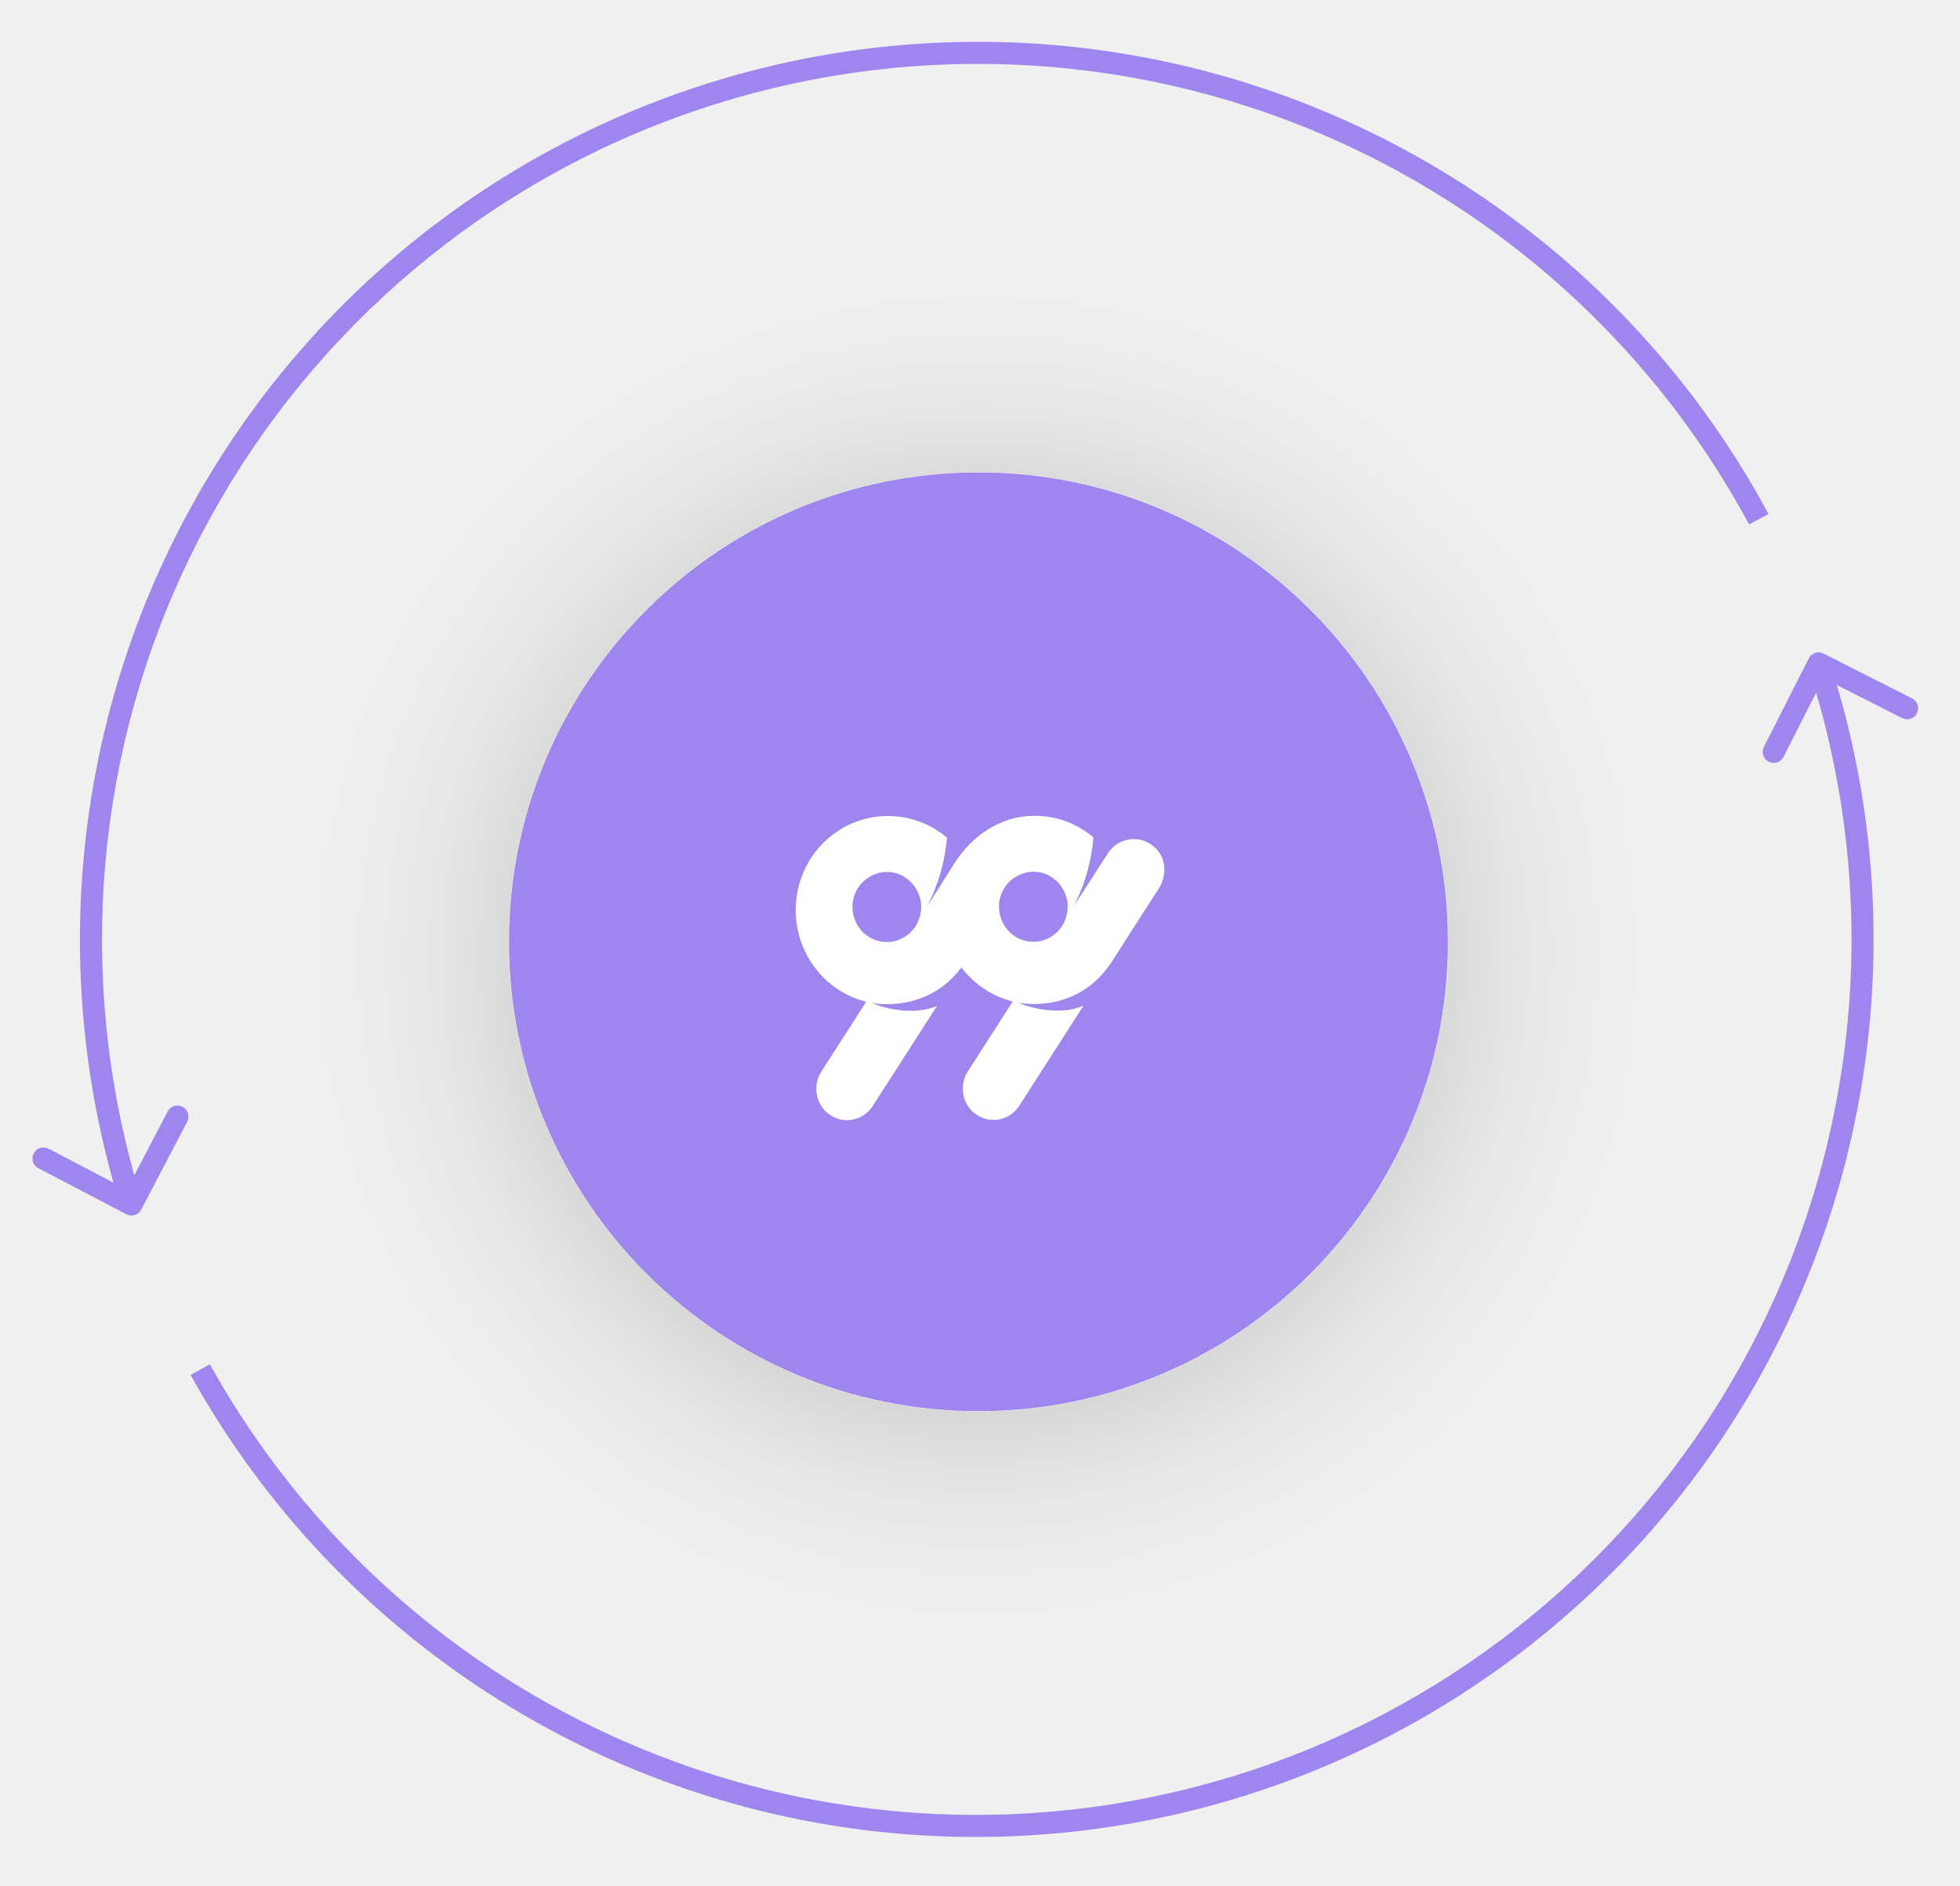
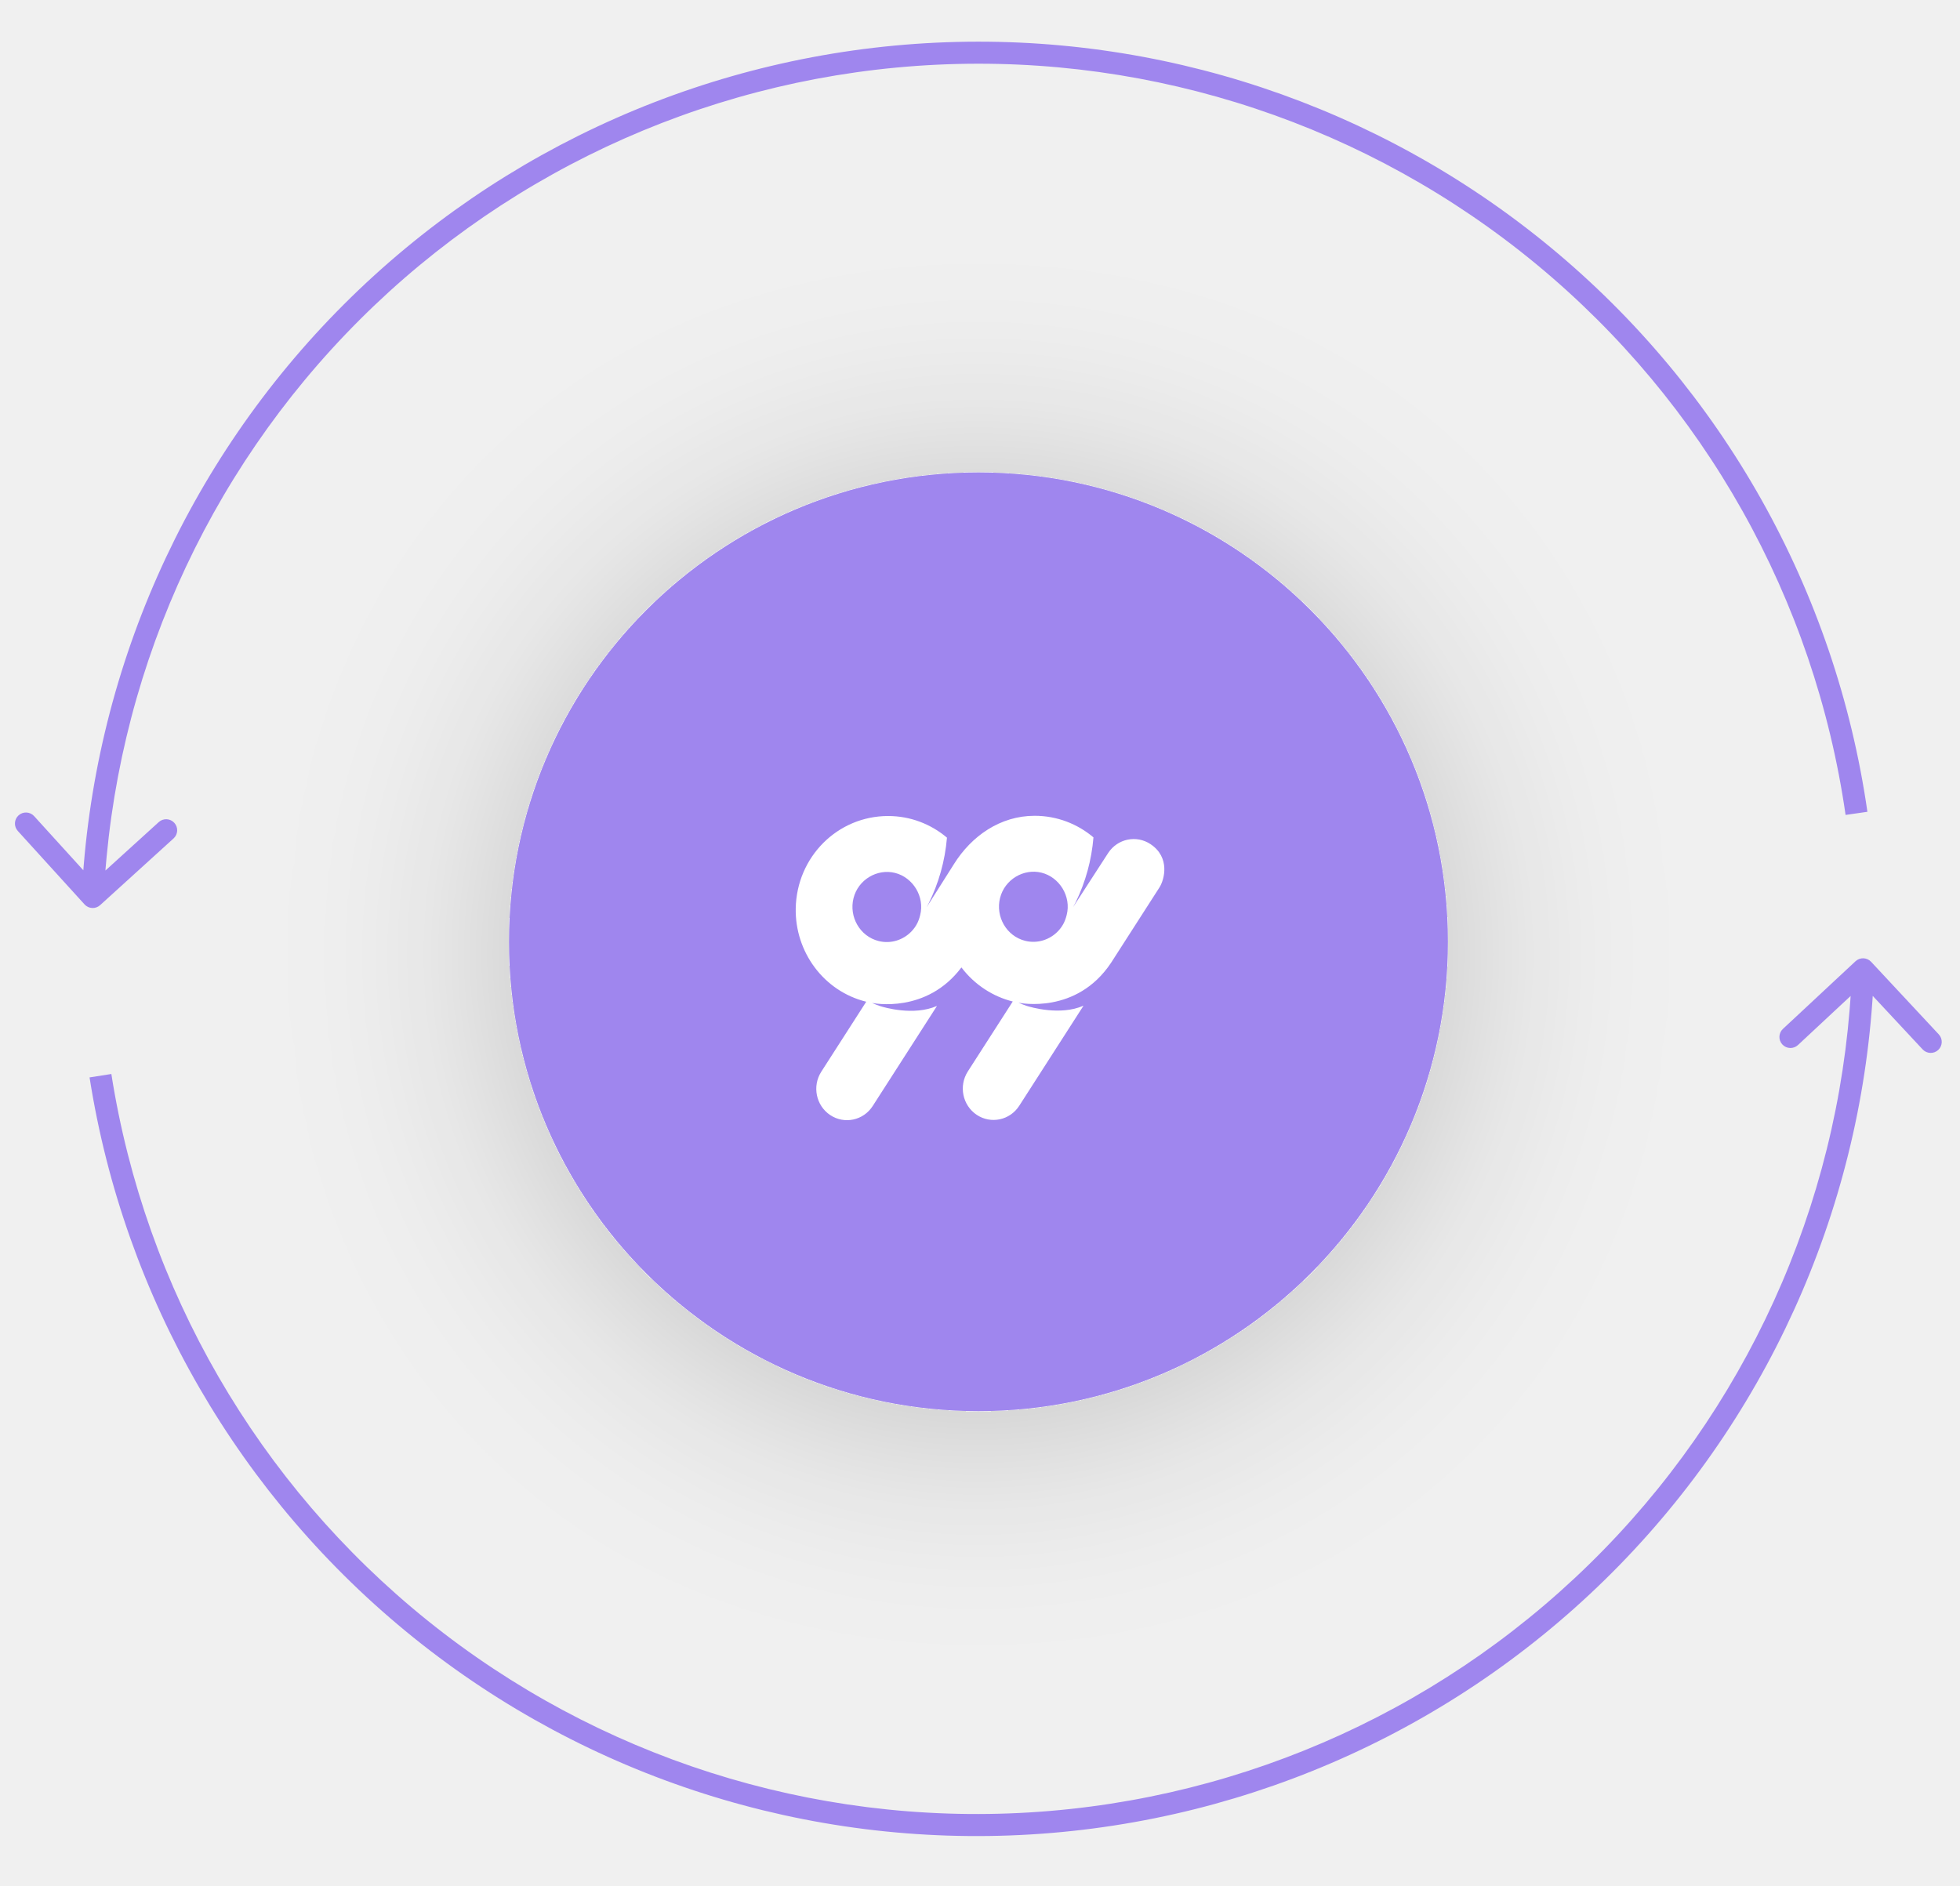
<svg xmlns="http://www.w3.org/2000/svg" width="452" height="435" viewBox="0 0 452 435" fill="none">
  <g clip-path="url(#clip0_3671_341)">
    <g filter="url(#filter0_d_3671_341)">
      <circle cx="225.644" cy="217.224" r="108.261" fill="#9F86EE" />
    </g>
    <path d="M265.334 194.708C262.078 192.533 257.72 193.445 255.562 196.736L247.472 209.227C247.701 208.812 247.923 208.39 248.137 207.964C250.329 203.426 251.729 198.424 252.166 193.14C248.485 190.031 243.758 188.161 238.602 188.161C230.627 188.161 224.041 192.857 220.023 199.254C218.844 201.134 214.476 208.024 213.774 209.129C213.729 209.196 213.7 209.245 213.685 209.264C213.829 209 213.973 208.733 214.11 208.465C216.435 203.814 217.924 198.662 218.382 193.204C214.701 190.091 209.975 188.218 204.823 188.214C193.155 188.206 183.716 197.648 183.505 209.543C183.332 219.494 189.888 228.607 199.763 231.046L189.404 247.178C187.26 250.517 188.173 254.995 191.448 257.185C194.722 259.371 199.113 258.44 201.26 255.097L216.069 232.033H216.032C210.714 234.359 203.906 232.369 202.893 232.033C202.653 231.954 201.482 231.528 201.097 231.332C201.09 231.332 201.086 231.325 201.079 231.325C201.422 231.389 213.663 233.858 221.716 223.135C224.806 227.217 229.089 229.889 233.554 230.993L223.194 247.125C221.051 250.464 221.964 254.942 225.238 257.132C228.513 259.318 232.903 258.387 235.05 255.044L249.859 231.981H249.822C244.504 234.306 237.697 232.316 236.684 231.981C236.444 231.902 235.272 231.472 234.888 231.28C234.88 231.28 234.877 231.272 234.869 231.272C235.195 231.332 248.278 234.042 256.238 222.045L256.249 222.03L267.366 204.715C268.553 202.868 269.891 197.753 265.334 194.708ZM212.196 211.092C212.196 211.092 211.985 212.02 211.608 212.804C211.235 213.58 210.736 214.281 210.141 214.888C208.271 216.799 205.455 217.76 202.62 217.048C198.292 215.962 195.761 211.458 196.825 207.188C197.9 202.868 202.302 200.313 206.397 201.334C210.544 202.371 213.297 206.829 212.196 211.092ZM245.99 211.043C245.99 211.043 245.757 212.046 245.343 212.871C244.999 213.557 244.556 214.179 244.035 214.733C242.168 216.712 239.301 217.722 236.414 216.999C232.086 215.913 229.555 211.409 230.619 207.139C231.695 202.819 236.096 200.264 240.191 201.285C244.338 202.322 247.091 206.777 245.99 211.043Z" fill="white" />
-     <path d="M146.125 28.224L147.112 30.568L146.125 28.224ZM29.136 280.065C30.38 280.717 31.917 280.236 32.568 278.991L43.179 258.712C43.831 257.468 43.35 255.931 42.105 255.28C40.861 254.629 39.324 255.11 38.673 256.354L29.241 274.38L11.215 264.948C9.971 264.296 8.434 264.777 7.783 266.022C7.132 267.266 7.613 268.803 8.857 269.454L29.136 280.065ZM407.84 118.552C383.421 73.2 342.976 38.576 294.401 21.44L292.709 26.237C340.091 42.951 379.542 76.725 403.362 120.964L407.84 118.552ZM294.401 21.44C245.826 4.305 192.608 5.888 145.138 25.88L147.112 30.568C193.417 11.066 245.327 9.522 292.709 26.237L294.401 21.44ZM145.138 25.88C97.667 45.873 59.352 82.84 37.672 129.564L42.285 131.704C63.433 86.128 100.807 50.069 147.112 30.568L145.138 25.88ZM37.672 129.564C15.992 176.287 12.503 229.414 27.888 278.572L32.742 277.053C17.735 229.102 21.138 177.281 42.285 131.704L37.672 129.564Z" fill="#9F86EE" />
-     <path d="M306.813 404.077L305.796 401.746L306.813 404.077ZM420.54 150.746C419.288 150.111 417.757 150.611 417.122 151.864L406.774 172.278C406.139 173.531 406.639 175.061 407.892 175.696C409.145 176.331 410.675 175.831 411.31 174.578L420.509 156.432L438.655 165.631C439.908 166.266 441.438 165.765 442.073 164.512C442.708 163.26 442.207 161.729 440.955 161.094L420.54 150.746ZM43.954 317.136C68.957 362.169 109.845 396.268 158.637 412.775L160.267 407.957C112.674 391.856 72.789 358.594 48.401 314.667L43.954 317.136ZM158.637 412.775C207.43 429.282 260.622 427.012 307.831 406.408L305.796 401.746C259.747 421.844 207.861 424.058 160.267 407.957L158.637 412.775ZM307.831 406.408C355.039 385.804 392.874 348.345 413.949 301.345L409.308 299.264C388.751 345.11 351.845 381.648 305.796 401.746L307.831 406.408ZM413.949 301.345C435.024 254.345 437.826 201.178 421.807 152.223L416.973 153.805C432.598 201.557 429.865 253.419 409.308 299.264L413.949 301.345Z" fill="#9F86EE" />
+     <path d="M215.988 12.382L216.109 14.922L215.988 12.382ZM19.495 208.599C20.44 209.638 22.048 209.715 23.088 208.771L40.028 193.381C41.068 192.436 41.145 190.828 40.2 189.789C39.256 188.749 37.648 188.672 36.608 189.616L21.55 203.296L7.87 188.238C6.925 187.199 5.317 187.121 4.278 188.066C3.238 189.01 3.161 190.619 4.105 191.658L19.495 208.599ZM430.648 187.239C423.324 136.254 397.26 89.829 357.546 57.027L354.307 60.948C393.046 92.944 418.469 138.229 425.614 187.962L430.648 187.239ZM357.546 57.027C317.832 24.225 267.319 7.402 215.868 9.842L216.109 14.922C266.296 12.542 315.569 28.952 354.307 60.948L357.546 57.027ZM215.868 9.842C164.417 12.282 115.722 33.809 79.29 70.222L82.886 73.819C118.423 38.301 165.922 17.302 216.109 14.922L215.868 9.842ZM79.29 70.222C42.858 106.634 21.305 155.317 18.837 206.767L23.918 207.01C26.325 156.824 47.349 109.337 82.886 73.819L79.29 70.222Z" fill="#9F86EE" />
+     <path d="M237.555 420.574L237.402 418.036L237.555 420.574ZM431.498 221.836C430.54 220.809 428.931 220.753 427.904 221.711L411.163 237.318C410.136 238.276 410.08 239.885 411.038 240.912C411.995 241.94 413.604 241.996 414.632 241.038L429.512 227.165L443.385 242.045C444.343 243.072 445.952 243.129 446.98 242.171C448.007 241.213 448.063 239.604 447.105 238.577L431.498 221.836ZM20.655 248.504C28.637 299.39 55.298 345.475 95.433 377.761L98.621 373.798C59.472 342.305 33.466 297.352 25.68 247.716L20.655 248.504ZM95.433 377.761C135.567 410.047 186.293 426.217 237.708 423.113L237.402 418.036C187.25 421.064 137.769 405.291 98.621 373.798L95.433 377.761ZM237.708 423.113C289.124 420.009 337.536 397.854 373.495 360.974L369.853 357.424C334.778 393.398 287.554 415.008 237.402 418.036L237.708 423.113ZM373.495 360.974C409.454 324.094 430.377 275.137 432.179 223.66L427.096 223.482C425.338 273.694 404.929 321.45 369.853 357.424L373.495 360.974Z" fill="#9F86EE" />
  </g>
  <defs>
    <filter id="filter0_d_3671_341" x="66.522" y="61.009" width="318.243" height="318.244" filterUnits="userSpaceOnUse" color-interpolation-filters="sRGB">
      <feFlood flood-opacity="0" result="BackgroundImageFix" />
      <feColorMatrix in="SourceAlpha" type="matrix" values="0 0 0 0 0 0 0 0 0 0 0 0 0 0 0 0 0 0 127 0" result="hardAlpha" />
      <feOffset dy="2.906" />
      <feGaussianBlur stdDeviation="25.43" />
      <feComposite in2="hardAlpha" operator="out" />
      <feColorMatrix type="matrix" values="0 0 0 0 0 0 0 0 0 0 0 0 0 0 0 0 0 0 0.2 0" />
      <feBlend mode="normal" in2="BackgroundImageFix" result="effect1_dropShadow_3671_341" />
      <feBlend mode="normal" in="SourceGraphic" in2="effect1_dropShadow_3671_341" result="shape" />
    </filter>
    <clipPath id="clip0_3671_341">
      <rect width="451" height="435" fill="white" transform="translate(0.0585938)" />
    </clipPath>
  </defs>
</svg>
